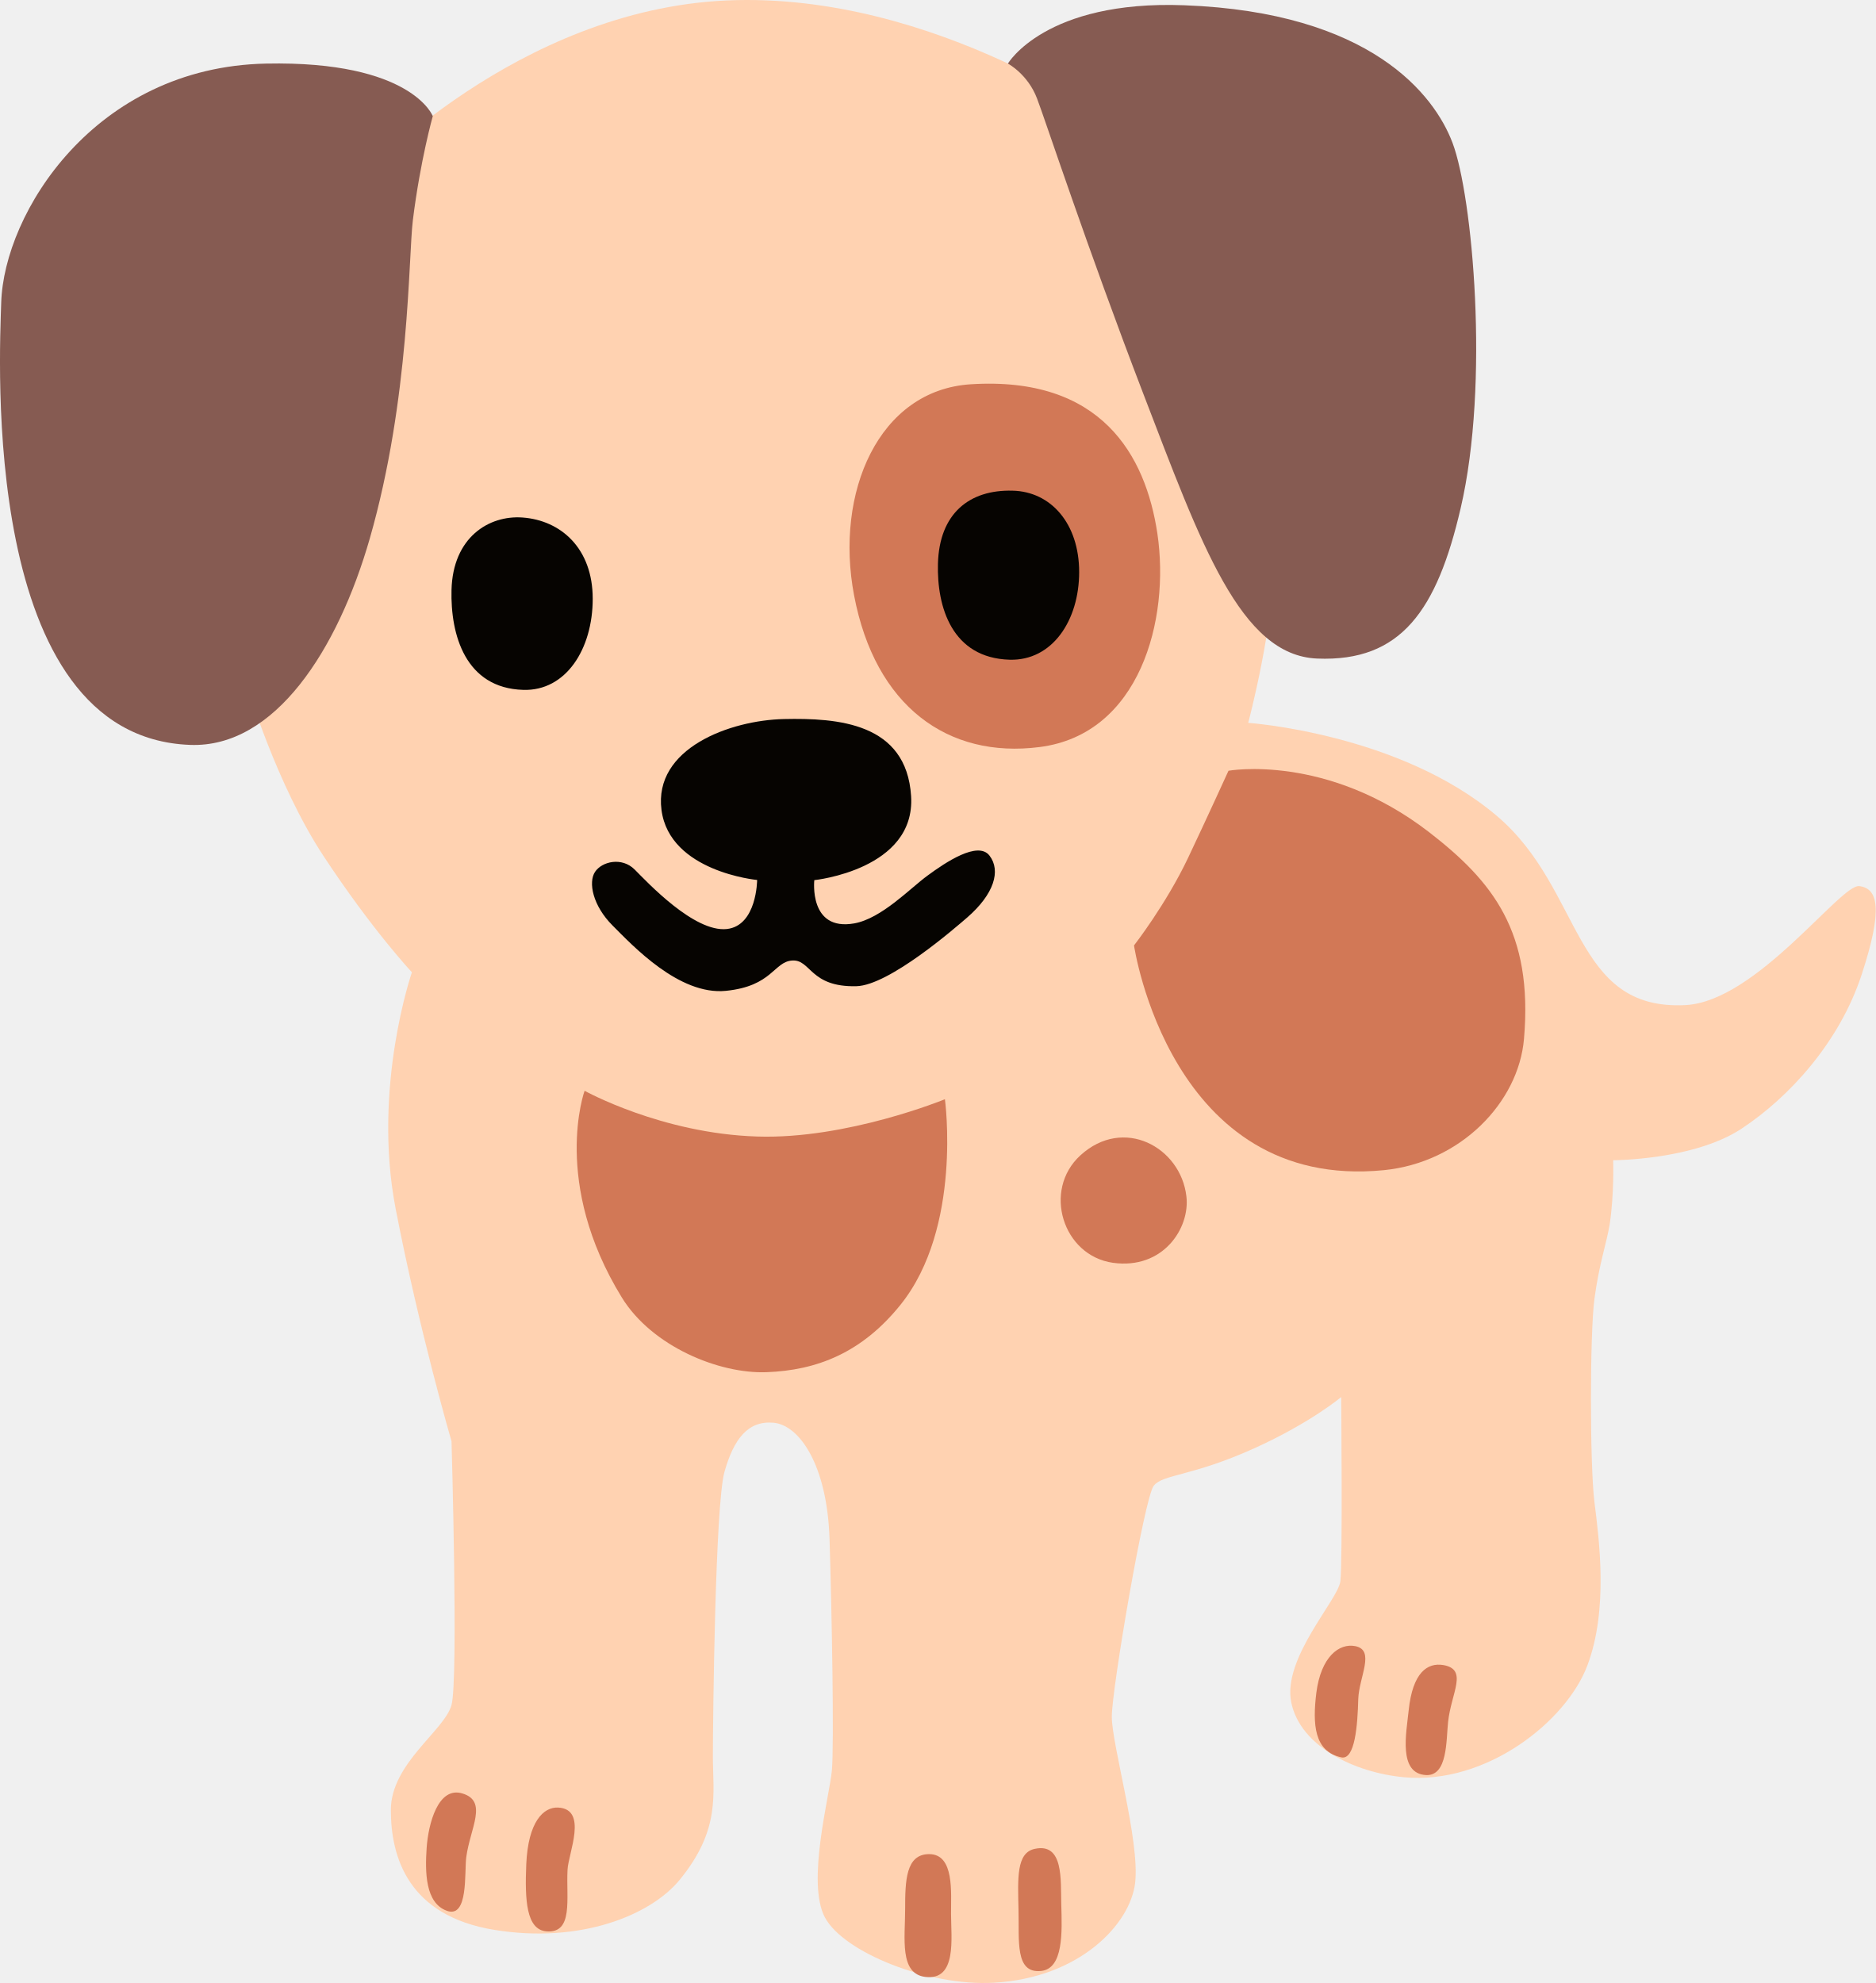
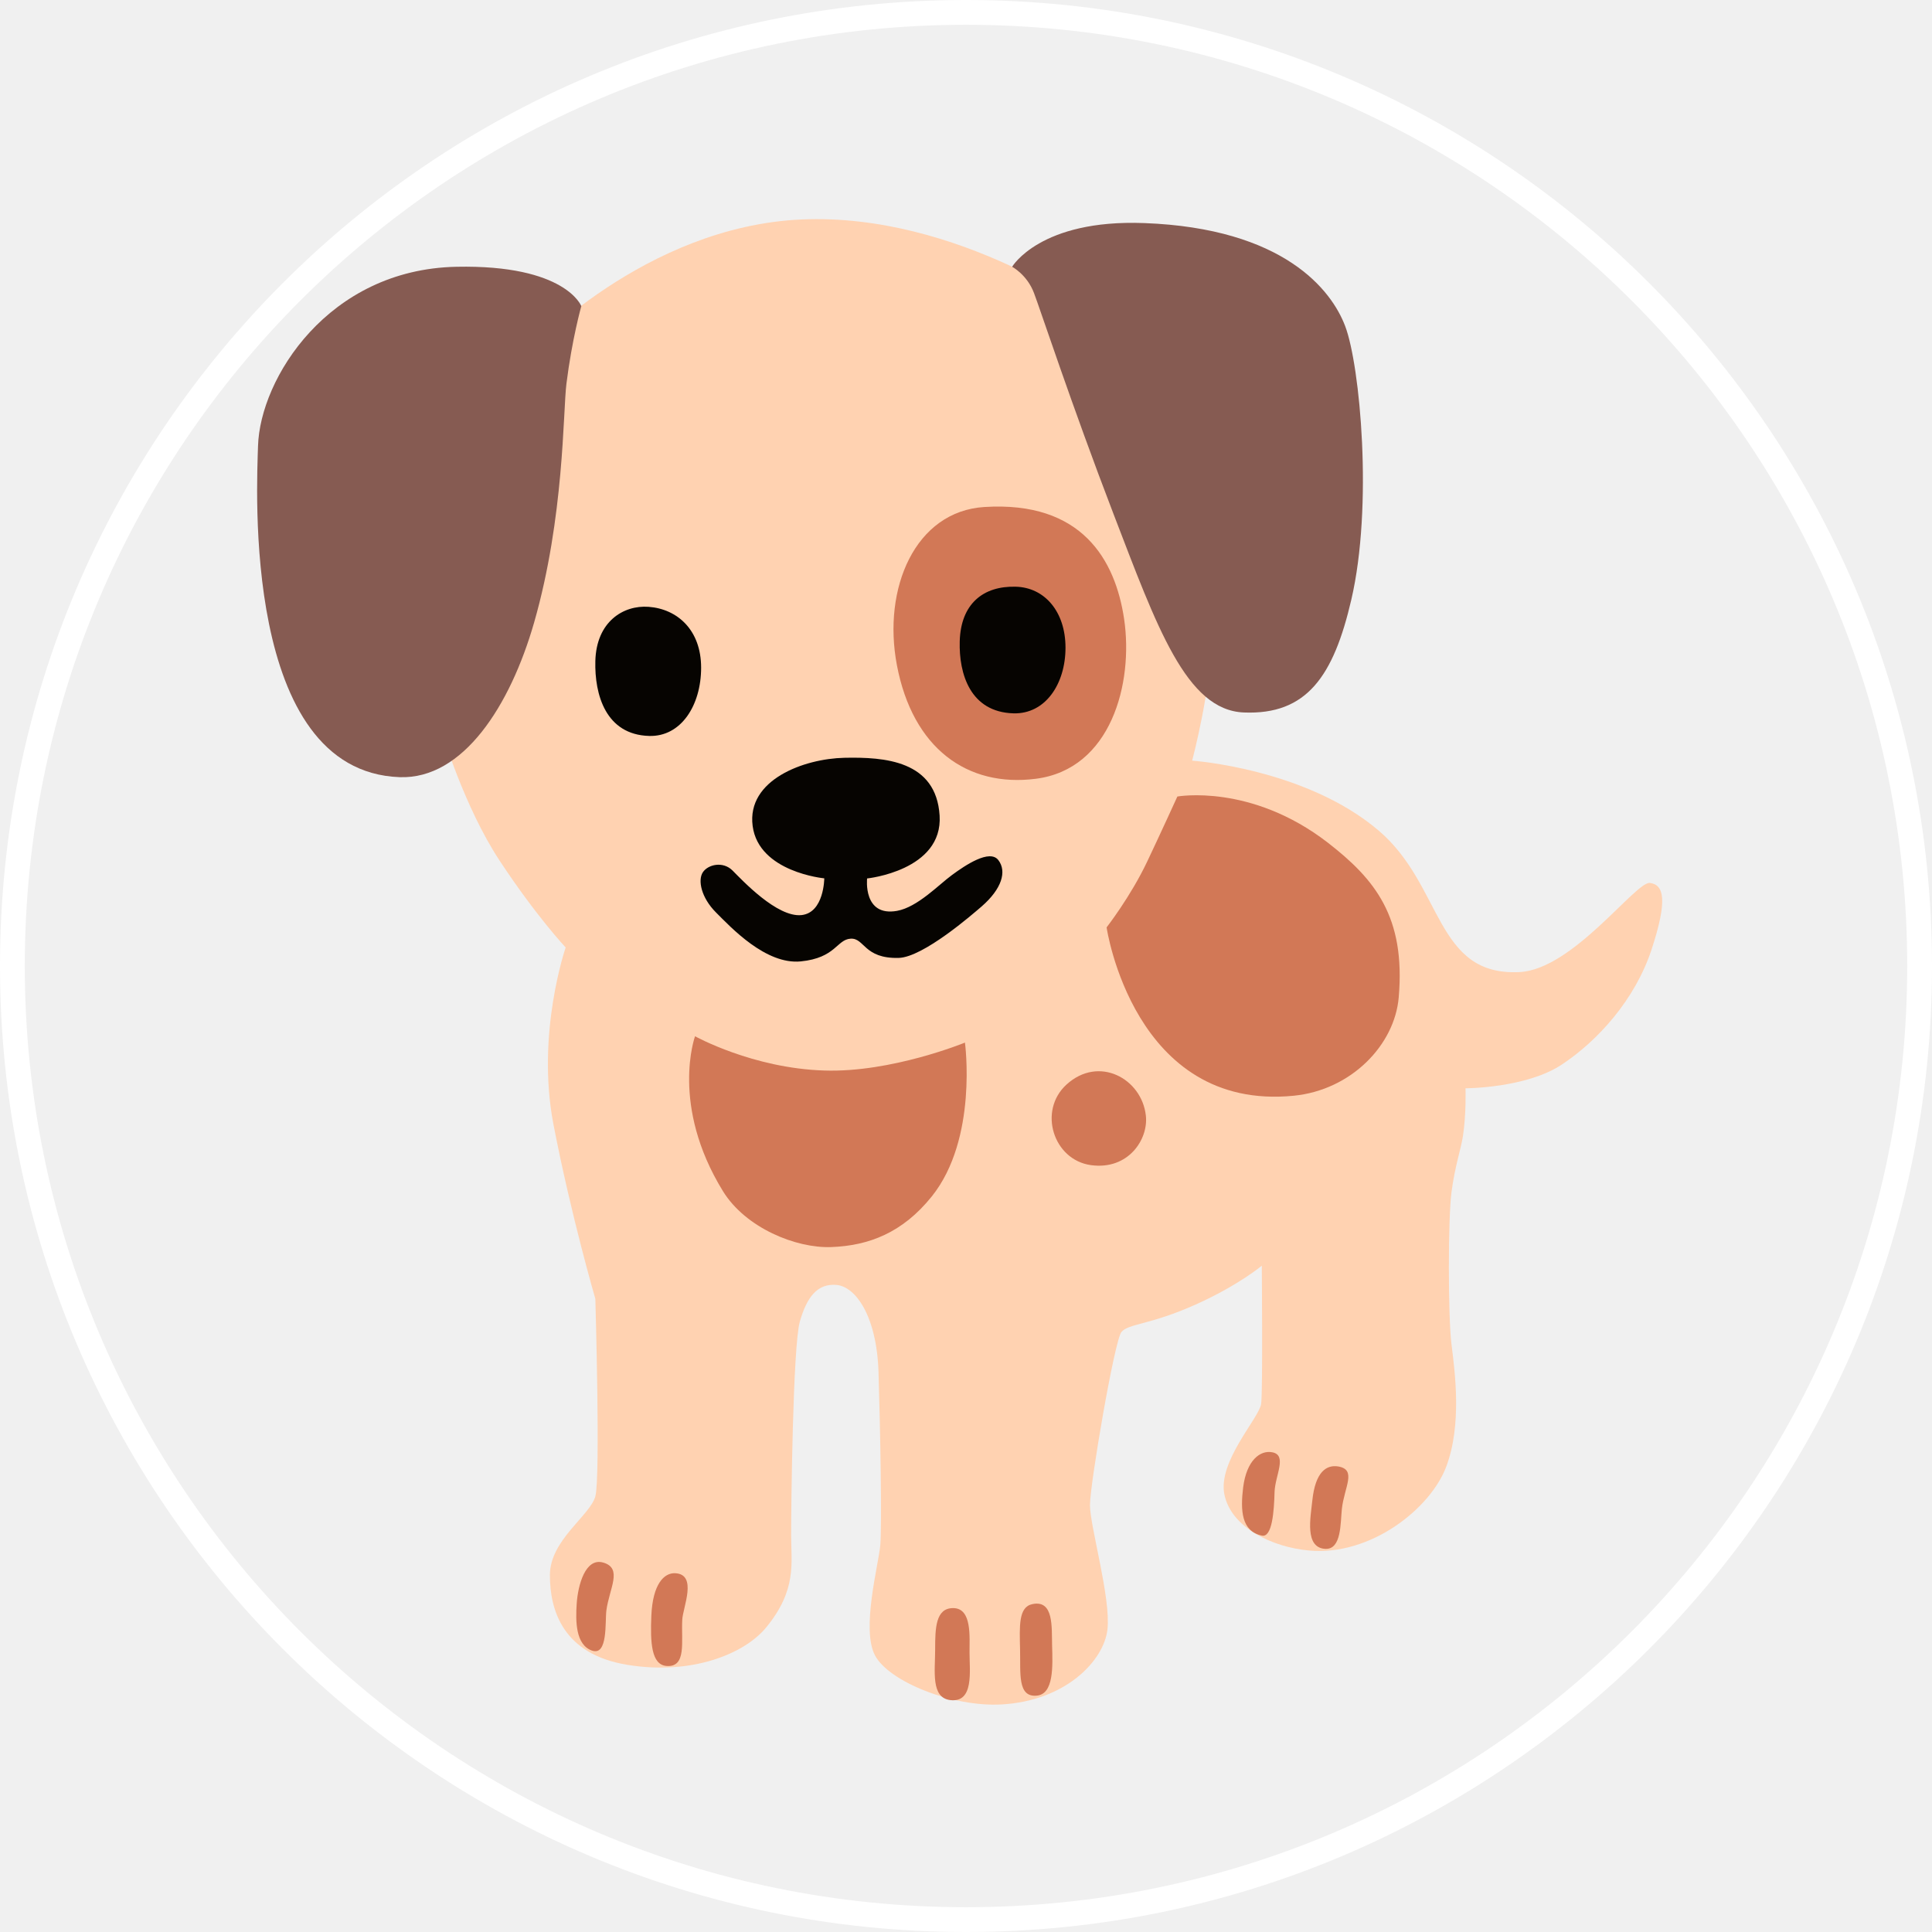
- <svg xmlns="http://www.w3.org/2000/svg" version="1.1" id="Layer_3" x="0px" y="0px" viewBox="0 0 400 422.892" xml:space="preserve" width="400" height="422.892">
+ <svg xmlns="http://www.w3.org/2000/svg" version="1.1" id="Layer_3" x="0px" y="0px" viewBox="0 0 550 550" xml:space="preserve" width="550" height="550">
  <defs id="defs39" />
-   <path style="fill:#ffd2b1;stroke-width:3.534" d="m 87.839,207.348 c 0,0 -8.447,24.387 -3.499,50.258 4.983,25.871 11.946,49.763 11.946,49.763 0,0 1.484,50.753 0,56.231 -1.484,5.478 -12.936,12.441 -12.936,22.408 0,9.967 3.64,22.549 22.054,25.553 18.414,3.004 33.329,-3.146 39.478,-10.603 8.871,-10.78 7.139,-18.414 7.139,-26.366 0,-7.952 0.495,-53.722 2.474,-60.719 1.979,-6.963 4.983,-10.956 10.462,-10.462 5.478,0.495 11.451,8.942 11.946,24.882 0.495,15.904 0.99,43.79 0.495,49.268 -0.495,5.478 -5.478,23.892 -1.484,31.349 3.994,7.457 22.054,14.703 35.979,13.925 18.237,-0.99 29.193,-12.441 30.183,-21.383 0.99,-8.942 -4.983,-29.37 -4.983,-35.343 0,-5.973 6.963,-46.759 8.942,-49.268 1.979,-2.474 8.058,-1.944 21.383,-7.952 12.123,-5.478 18.59,-10.956 18.59,-10.956 0,0 0.318,35.343 -0.177,39.302 -0.495,3.994 -12.441,16.435 -10.462,25.871 1.979,9.437 13.642,14.95 24.033,15.904 17.566,1.661 34.672,-11.946 39.125,-23.892 4.489,-11.946 2.474,-26.861 1.484,-34.813 -0.99,-7.952 -0.99,-35.838 0,-43.295 0.99,-7.457 2.615,-11.981 3.252,-15.904 0.99,-6.468 0.742,-13.678 0.742,-13.678 0,0 17.177,0 27.356,-6.715 10.179,-6.715 20.888,-18.414 25.624,-32.834 4.63,-14.102 3.499,-18.414 -0.495,-18.909 -3.994,-0.495 -21.877,24.599 -37.075,25.376 -24.139,1.237 -21.736,-24.634 -40.15,-40.291 -20.746,-17.672 -53.085,-19.898 -53.085,-19.898 0,0 5.584,-20.888 5.655,-36.333 0.247,-67.435 -32.586,-90.302 -32.586,-90.302 0,0 -39.478,-29.405 -84.258,-27.426 C 110.211,2.075 77.377,37.665 77.377,37.665 L 52.743,146.381 c 0,0 6.22,20.888 16.187,36.085 10.462,15.904 18.909,24.882 18.909,24.882 z" id="path2" />
-   <path style="fill:none;stroke:#6ba3ab;stroke-width:3.534;stroke-miterlimit:10" d="M 332.873,190.171" id="path4" />
-   <path style="fill:#865b52;stroke-width:3.534" d="M 56.737,13.561 C 20.157,14.304 0.824,45.476 0.258,64.561 -0.06,75.765 -4.478,157.196 40.55,158.857 c 18.06,0.672 31.491,-20.287 38.312,-44.038 8.588,-29.936 8.2,-59.942 9.189,-67.929 1.59,-12.759 4.241,-22.125 4.241,-22.125 0,0 -4.453,-11.84 -35.555,-11.204 z" id="path6" />
-   <path style="fill:#865b52;stroke-width:3.534" d="m 252.538,1.121 c 39.796,1.484 53.368,19.121 57.221,29.37 4.241,11.204 7.952,51.177 1.732,77.861 -5.054,21.771 -12.688,32.834 -30.607,32.092 C 264.484,139.772 256.178,116.127 243.808,83.965 231.862,52.863 222.708,25.013 221.153,21.019 c -1.979,-5.231 -6.22,-7.457 -6.22,-7.457 0,0 7.952,-13.572 37.605,-12.441 z" id="path8" />
-   <path style="fill:#d27856;stroke-width:3.534" d="m 207.016,81.95 c -19.651,1.237 -29.052,23.079 -24.882,45.027 4.489,23.645 20.004,34.848 39.549,32.339 21.383,-2.721 27.85,-27.108 25.129,-45.522 C 244.303,97.042 234.831,80.183 207.016,81.95 Z" id="path10" />
-   <path style="fill:#060401;stroke-width:3.534" d="m 230.13,121.994 c 0,10.32 -5.726,18.944 -14.809,18.697 -12.335,-0.353 -15.551,-11.274 -15.304,-20.464 0.283,-10.744 6.715,-15.834 15.904,-15.586 8.2,0.177 14.208,7.033 14.208,17.353 z" id="path12" />
-   <path style="fill:#060401;stroke-width:3.534" d="m 126.398,127.684 c 0,10.744 -5.726,19.721 -14.809,19.439 -12.335,-0.353 -15.551,-11.734 -15.304,-21.312 0.283,-11.204 7.952,-15.975 15.162,-15.445 8.164,0.601 14.95,6.574 14.95,17.318 z" id="path14" />
-   <path style="fill:#060401;stroke-width:3.534" d="m 173.652,187.697 c 0,0 21.63,-2.227 20.64,-17.919 -0.99,-15.657 -15.657,-16.682 -27.108,-16.435 -11.451,0.247 -27.85,6.22 -26.119,19.403 1.732,13.183 20.393,14.915 20.393,14.915 0,0 -0.035,9.755 -6.468,10.462 -6.963,0.742 -16.929,-9.967 -19.651,-12.688 -2.721,-2.721 -6.963,-1.732 -8.447,0.495 -1.484,2.227 -0.495,7.21 3.746,11.451 4.241,4.241 14.173,14.915 24.139,13.925 9.967,-0.99 10.214,-6.22 14.173,-6.468 3.994,-0.247 3.746,5.726 13.678,5.478 6.998,-0.177 21.1,-12.476 23.645,-14.667 5.726,-4.983 7.21,-9.967 4.736,-13.183 -2.474,-3.216 -9.437,1.484 -13.183,4.241 -3.746,2.721 -9.79,9.154 -15.657,10.214 -9.755,1.732 -8.518,-9.225 -8.518,-9.225 z" id="path16" />
-   <path style="fill:#d27856;stroke-width:3.534" d="m 261.974,164.37 c 0,0 -4.701,10.32 -8.624,18.59 -4.736,9.967 -11.522,18.661 -11.522,18.661 0,0 7.669,52.449 53.297,47.925 16.329,-1.626 28.699,-14.42 29.865,-27.992 1.979,-22.902 -6.715,-33.611 -20.216,-44.073 -21.877,-16.894 -42.801,-13.112 -42.801,-13.112 z" id="path18" />
-   <path style="fill:#d27856;stroke-width:3.534" d="m 230.378,246.402 c -8.094,7.422 -3.746,21.383 6.963,22.902 10.709,1.484 16.47,-7.422 15.657,-14.173 -1.202,-10.462 -13.395,-17.177 -22.62,-8.73 z" id="path20" />
-   <path style="fill:#d27856;stroke-width:3.534" d="m 124.666,232.618 c 0,0 -7.139,19.58 7.952,44.108 6.432,10.426 20.746,16.293 30.855,15.904 10.674,-0.389 20.322,-4.1 28.593,-14.42 13.183,-16.435 9.437,-43.79 9.437,-43.79 0,0 -20.888,8.588 -40.044,7.952 -20.393,-0.636 -36.792,-9.755 -36.792,-9.755 z" id="path22" />
-   <path style="fill:#d27856;stroke-width:3.534" d="m 98.618,382.473 c -5.195,-1.59 -7.281,6.468 -7.634,11.593 -0.353,5.125 -0.318,11.769 4.312,13.43 4.63,1.661 3.711,-8.2 4.135,-11.451 0.848,-6.256 4.665,-11.911 -0.813,-13.572 z" id="path24" />
-   <path style="fill:#d27856;stroke-width:3.534" d="m 119.011,385.477 c -3.11,-0.141 -6.397,3.004 -6.786,12.123 -0.318,7.634 0,13.925 4.312,14.279 5.796,0.459 4.17,-6.963 4.489,-13.112 0.141,-3.499 4.453,-12.971 -2.015,-13.289 z" id="path26" />
-   <path style="fill:#d27856;stroke-width:3.534" d="m 198.145,395.408 c -4.983,0 -5.125,5.655 -5.125,11.769 0,6.15 -1.272,13.748 4.312,14.42 6.786,0.813 5.478,-8.306 5.478,-13.43 -0.035,-4.453 0.778,-12.759 -4.665,-12.759 z" id="path28" />
-   <path style="fill:#d27856;stroke-width:3.534" d="m 220.694,394.278 c -3.994,0.813 -3.64,6.291 -3.499,12.936 0.177,6.645 -0.813,13.678 4.807,13.112 4.807,-0.495 4.489,-8.306 4.312,-14.279 -0.141,-5.16 0.53,-13.077 -5.62,-11.769 z" id="path30" />
-   <path style="fill:#d27856;stroke-width:3.534" d="m 289.012,351.053 c -3.428,-0.672 -7.316,2.227 -8.306,9.967 -0.813,6.644 -0.495,12.476 5.301,13.748 2.969,0.672 3.499,-6.963 3.64,-12.441 0.177,-4.736 3.676,-10.426 -0.636,-11.274 z" id="path32" />
-   <path style="fill:#d27856;stroke-width:3.534" d="m 307.744,355.082 c -3.287,-0.53 -6.503,1.484 -7.351,9.719 -0.495,4.807 -2.262,13.43 3.711,13.748 4.63,0.212 4.277,-7.387 4.701,-11.345 0.672,-6.256 4.347,-11.204 -1.06,-12.123 z" id="path34" />
+   <path style="fill:#ffd2b1;stroke-width:3.534" d="m 161.035,269.731 c 0,0 -8.447,24.387 -3.499,50.258 4.983,25.871 11.946,49.763 11.946,49.763 0,0 1.484,50.753 0,56.231 -1.484,5.478 -12.936,12.441 -12.936,22.408 0,9.967 3.64,22.549 22.054,25.553 18.414,3.004 33.329,-3.146 39.478,-10.603 8.871,-10.78 7.139,-18.414 7.139,-26.366 0,-7.952 0.495,-53.722 2.474,-60.719 1.979,-6.963 4.983,-10.956 10.462,-10.462 5.478,0.495 11.451,8.942 11.946,24.882 0.495,15.904 0.99,43.79 0.495,49.268 -0.495,5.478 -5.478,23.892 -1.484,31.349 3.994,7.457 22.054,14.703 35.979,13.925 18.237,-0.99 29.193,-12.441 30.183,-21.383 0.99,-8.942 -4.983,-29.37 -4.983,-35.343 0,-5.973 6.963,-46.759 8.942,-49.268 1.979,-2.474 8.058,-1.944 21.383,-7.952 12.123,-5.478 18.59,-10.956 18.59,-10.956 0,0 0.318,35.343 -0.177,39.302 -0.495,3.994 -12.441,16.435 -10.462,25.871 1.979,9.437 13.642,14.95 24.033,15.904 17.566,1.661 34.672,-11.946 39.125,-23.892 4.489,-11.946 2.474,-26.861 1.484,-34.813 -0.99,-7.952 -0.99,-35.838 0,-43.295 0.99,-7.457 2.615,-11.981 3.252,-15.904 0.99,-6.468 0.742,-13.678 0.742,-13.678 0,0 17.177,0 27.356,-6.715 10.179,-6.715 20.888,-18.414 25.624,-32.834 4.63,-14.102 3.499,-18.414 -0.495,-18.909 -3.994,-0.495 -21.877,24.599 -37.075,25.376 -24.139,1.237 -21.736,-24.634 -40.15,-40.291 -20.746,-17.672 -53.085,-19.898 -53.085,-19.898 0,0 5.584,-20.888 5.655,-36.333 0.247,-67.435 -32.586,-90.302 -32.586,-90.302 0,0 -39.478,-29.405 -84.258,-27.426 -44.78,1.979 -77.614,37.57 -77.614,37.57 l -24.634,108.715 c 0,0 6.22,20.888 16.187,36.085 10.462,15.904 18.909,24.882 18.909,24.882 z" id="path2" />
+   <path style="fill:none;stroke:#6ba3ab;stroke-width:3.534;stroke-miterlimit:10" d="M 406.069,252.554" id="path4" />
+   <path style="fill:#865b52;stroke-width:3.534" d="m 129.933,75.945 c -36.58,0.742 -55.913,31.915 -56.478,51 -0.318,11.204 -4.736,92.634 40.291,94.295 18.06,0.672 31.491,-20.287 38.312,-44.038 8.588,-29.936 8.2,-59.942 9.189,-67.929 1.59,-12.759 4.241,-22.125 4.241,-22.125 0,0 -4.453,-11.84 -35.555,-11.204 z" id="path6" />
+   <path style="fill:#865b52;stroke-width:3.534" d="m 325.734,63.504 c 39.796,1.484 53.368,19.121 57.221,29.37 4.241,11.204 7.952,51.177 1.732,77.861 -5.054,21.771 -12.688,32.834 -30.607,32.092 -16.399,-0.672 -24.705,-24.316 -37.075,-56.478 -11.946,-31.102 -21.1,-58.952 -22.655,-62.946 -1.979,-5.231 -6.22,-7.457 -6.22,-7.457 0,0 7.952,-13.572 37.605,-12.441 z" id="path8" />
+   <path style="fill:#d27856;stroke-width:3.534" d="m 280.212,144.334 c -19.651,1.237 -29.052,23.079 -24.882,45.027 4.489,23.645 20.004,34.848 39.549,32.339 21.383,-2.721 27.85,-27.108 25.129,-45.522 -2.509,-16.753 -11.981,-33.611 -39.796,-31.844 z" id="path10" />
+   <path style="fill:#060401;stroke-width:3.534" d="m 303.327,184.377 c 0,10.32 -5.726,18.944 -14.809,18.697 -12.335,-0.353 -15.551,-11.274 -15.304,-20.464 0.283,-10.744 6.715,-15.834 15.904,-15.586 8.2,0.177 14.208,7.033 14.208,17.353 z" id="path12" />
+   <path style="fill:#060401;stroke-width:3.534" d="m 199.595,190.068 c 0,10.744 -5.726,19.721 -14.809,19.439 -12.335,-0.353 -15.551,-11.734 -15.304,-21.312 0.283,-11.204 7.952,-15.975 15.162,-15.445 8.164,0.601 14.95,6.574 14.95,17.318 z" id="path14" />
+   <path style="fill:#060401;stroke-width:3.534" d="m 246.848,250.08 c 0,0 21.63,-2.227 20.64,-17.919 -0.99,-15.657 -15.657,-16.682 -27.108,-16.435 -11.451,0.247 -27.85,6.22 -26.119,19.403 1.732,13.183 20.393,14.915 20.393,14.915 0,0 -0.035,9.755 -6.468,10.462 -6.963,0.742 -16.929,-9.967 -19.651,-12.688 -2.721,-2.721 -6.963,-1.732 -8.447,0.495 -1.484,2.227 -0.495,7.21 3.746,11.451 4.241,4.241 14.173,14.915 24.139,13.925 9.967,-0.99 10.214,-6.22 14.173,-6.468 3.994,-0.247 3.746,5.726 13.678,5.478 6.998,-0.177 21.1,-12.476 23.645,-14.667 5.726,-4.983 7.21,-9.967 4.736,-13.183 -2.474,-3.216 -9.437,1.484 -13.183,4.241 -3.746,2.721 -9.79,9.154 -15.657,10.214 -9.755,1.732 -8.518,-9.225 -8.518,-9.225 z" id="path16" />
+   <path style="fill:#d27856;stroke-width:3.534" d="m 335.171,226.754 c 0,0 -4.701,10.32 -8.624,18.59 -4.736,9.967 -11.522,18.661 -11.522,18.661 0,0 7.669,52.449 53.297,47.925 16.329,-1.626 28.699,-14.42 29.865,-27.992 1.979,-22.902 -6.715,-33.611 -20.216,-44.073 -21.877,-16.894 -42.801,-13.112 -42.801,-13.112 z" id="path18" />
+   <path style="fill:#d27856;stroke-width:3.534" d="m 303.574,308.785 c -8.094,7.422 -3.746,21.383 6.963,22.902 10.709,1.484 16.47,-7.422 15.657,-14.173 -1.202,-10.462 -13.395,-17.177 -22.62,-8.73 z" id="path20" />
+   <path style="fill:#d27856;stroke-width:3.534" d="m 197.863,295.001 c 0,0 -7.139,19.58 7.952,44.108 6.432,10.426 20.746,16.293 30.855,15.904 10.674,-0.389 20.322,-4.1 28.593,-14.42 13.183,-16.435 9.437,-43.79 9.437,-43.79 0,0 -20.888,8.588 -40.044,7.952 -20.393,-0.636 -36.792,-9.755 -36.792,-9.755 z" id="path22" />
+   <path style="fill:#d27856;stroke-width:3.534" d="m 171.815,444.856 c -5.195,-1.59 -7.281,6.468 -7.634,11.593 -0.353,5.125 -0.318,11.769 4.312,13.43 4.63,1.661 3.711,-8.2 4.135,-11.451 0.848,-6.256 4.665,-11.911 -0.813,-13.572 z" id="path24" />
+   <path style="fill:#d27856;stroke-width:3.534" d="m 192.208,447.86 c -3.11,-0.141 -6.397,3.004 -6.786,12.123 -0.318,7.634 0,13.925 4.312,14.279 5.796,0.459 4.17,-6.963 4.489,-13.112 0.141,-3.499 4.453,-12.971 -2.015,-13.289 z" id="path26" />
+   <path style="fill:#d27856;stroke-width:3.534" d="m 271.341,457.792 c -4.983,0 -5.125,5.655 -5.125,11.769 0,6.15 -1.272,13.748 4.312,14.42 6.786,0.813 5.478,-8.306 5.478,-13.43 -0.035,-4.453 0.778,-12.759 -4.665,-12.759 z" id="path28" />
+   <path style="fill:#d27856;stroke-width:3.534" d="m 293.89,456.661 c -3.994,0.813 -3.64,6.291 -3.499,12.936 0.177,6.645 -0.813,13.678 4.807,13.112 4.807,-0.495 4.489,-8.306 4.312,-14.279 -0.141,-5.16 0.53,-13.077 -5.62,-11.769 z" id="path30" />
+   <path style="fill:#d27856;stroke-width:3.534" d="m 362.208,413.436 c -3.428,-0.672 -7.316,2.227 -8.306,9.967 -0.813,6.644 -0.495,12.476 5.301,13.748 2.969,0.672 3.499,-6.963 3.64,-12.441 0.177,-4.736 3.676,-10.426 -0.636,-11.274 z" id="path32" />
+   <path style="fill:#d27856;stroke-width:3.534" d="m 380.94,417.465 c -3.287,-0.53 -6.503,1.484 -7.351,9.719 -0.495,4.807 -2.262,13.43 3.711,13.748 4.63,0.212 4.277,-7.387 4.701,-11.345 0.672,-6.256 4.347,-11.204 -1.06,-12.123 z" id="path34" />
+   <circle style="fill:none;fill-opacity:0;stroke:#ffffff;stroke-width:7.058;stroke-opacity:1" id="path2653" cx="275" cy="275" r="271.471" />
</svg>
